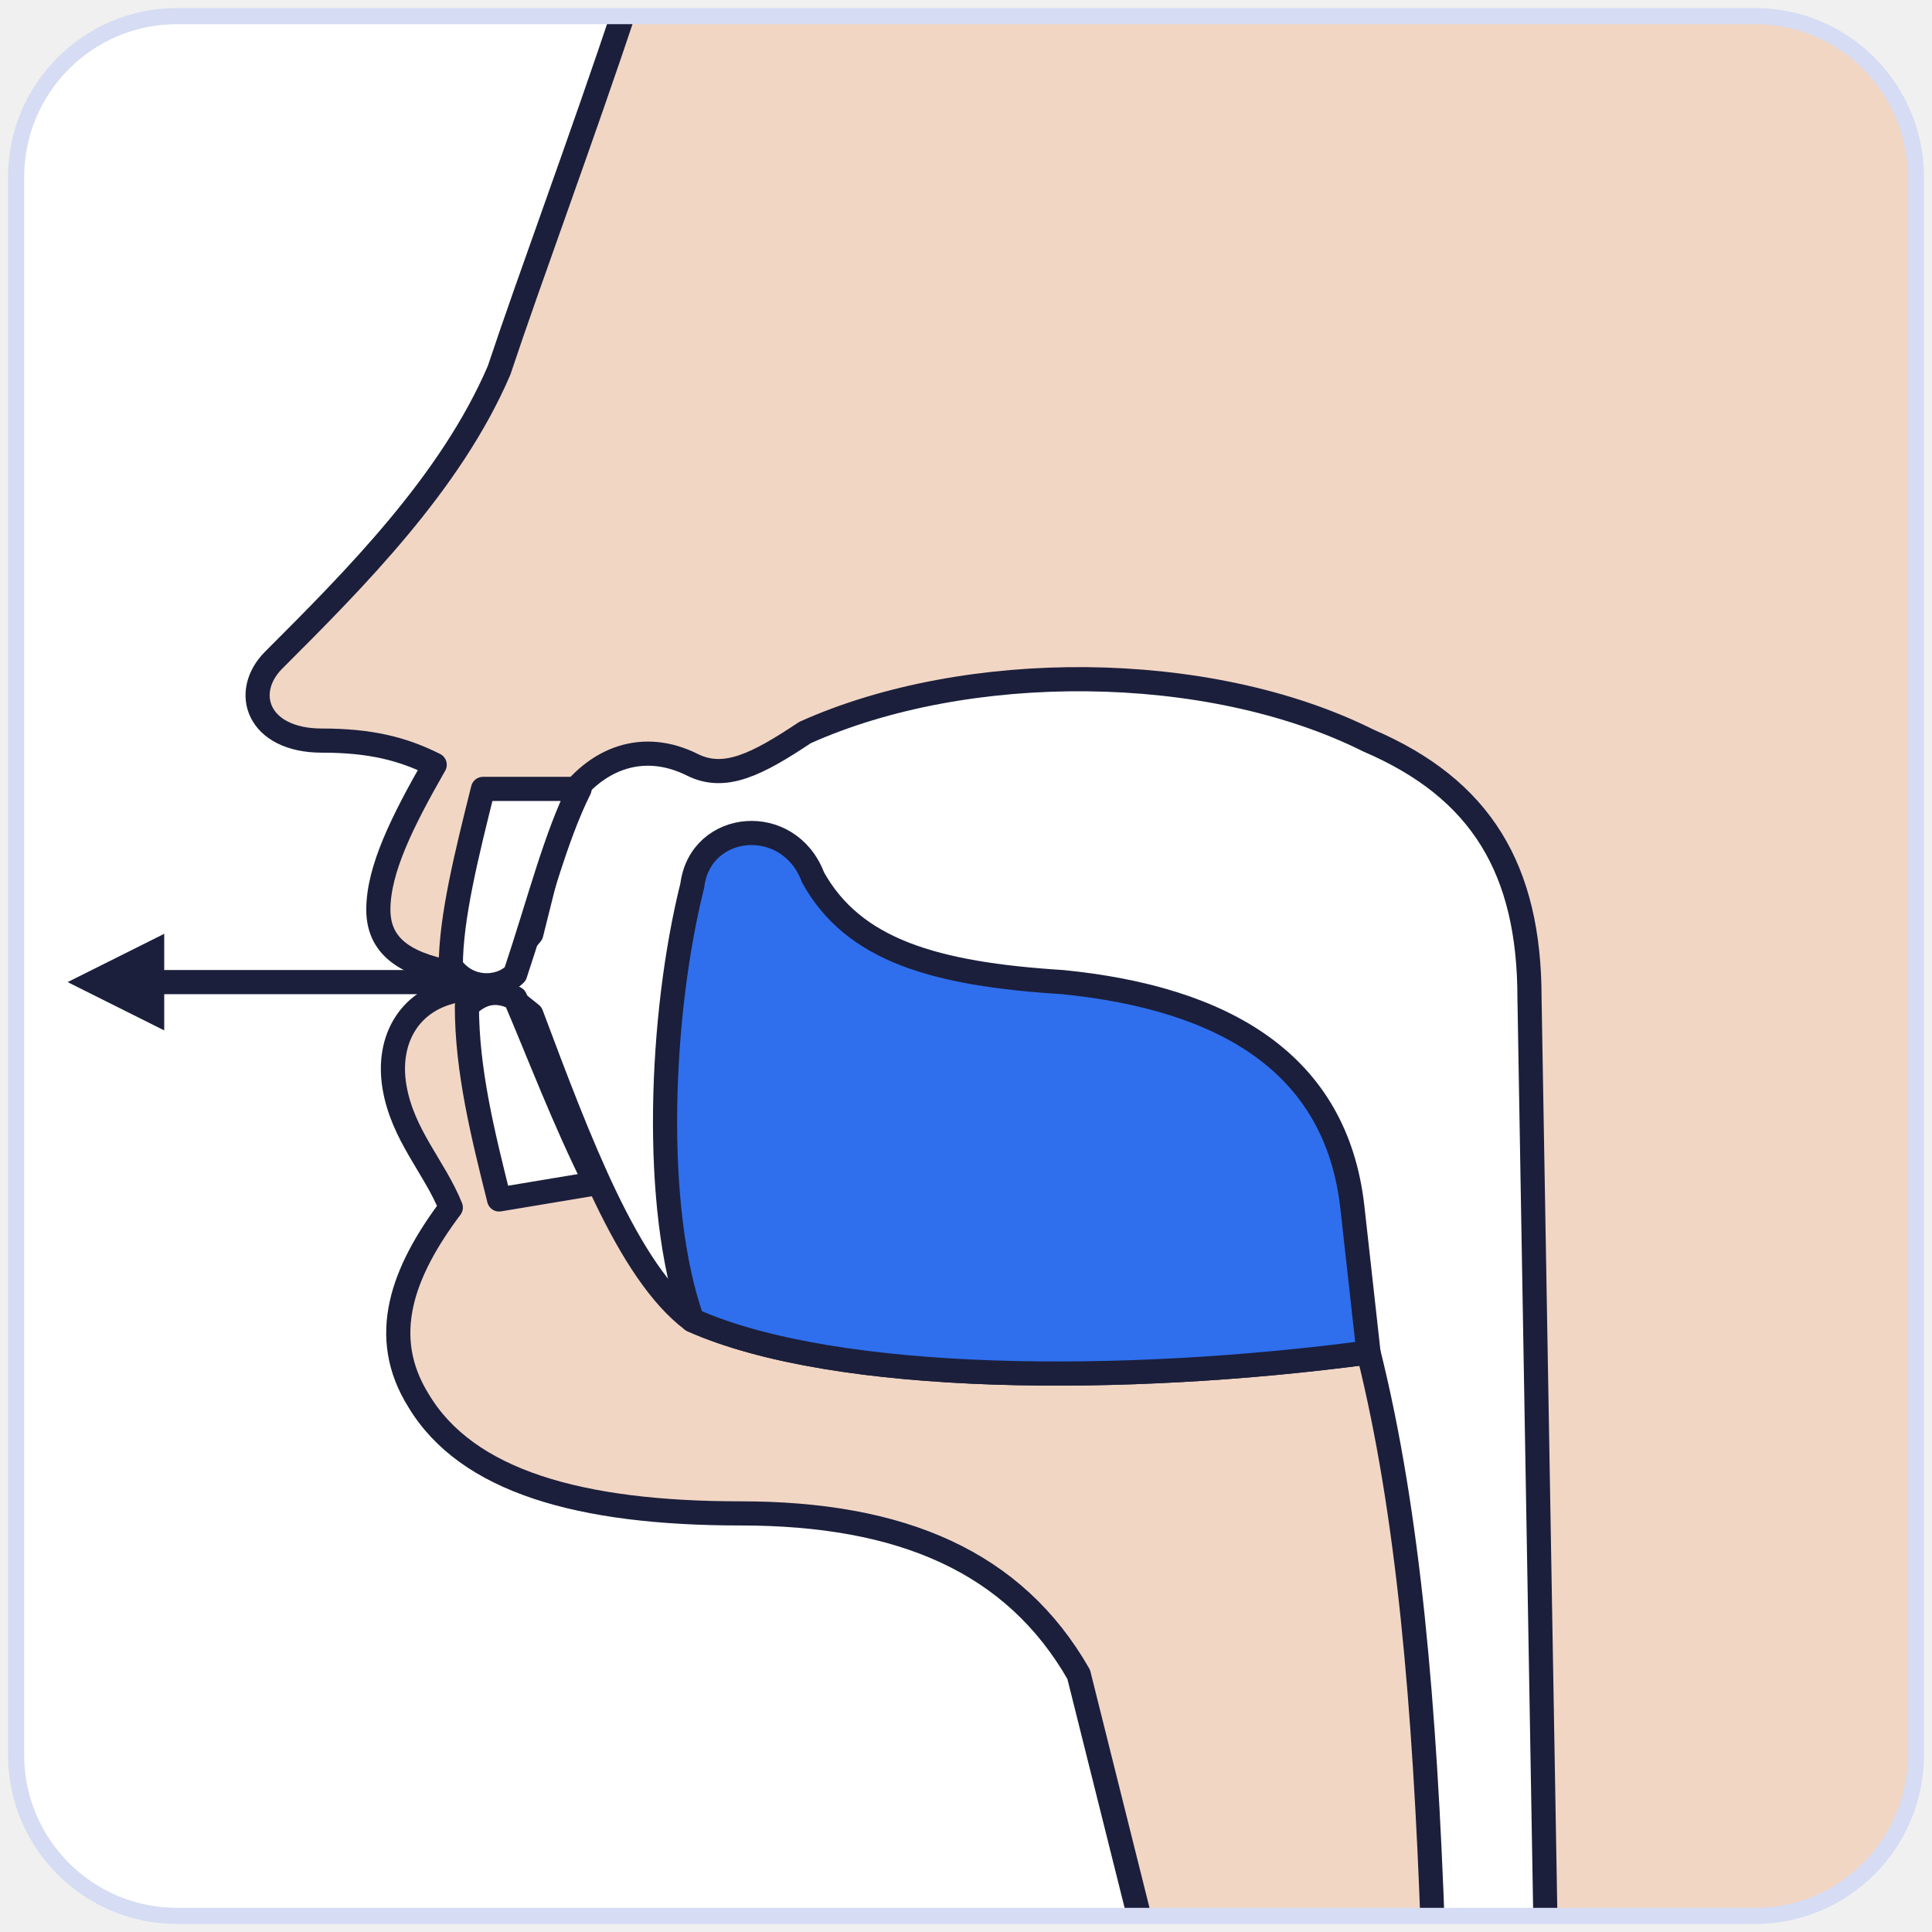
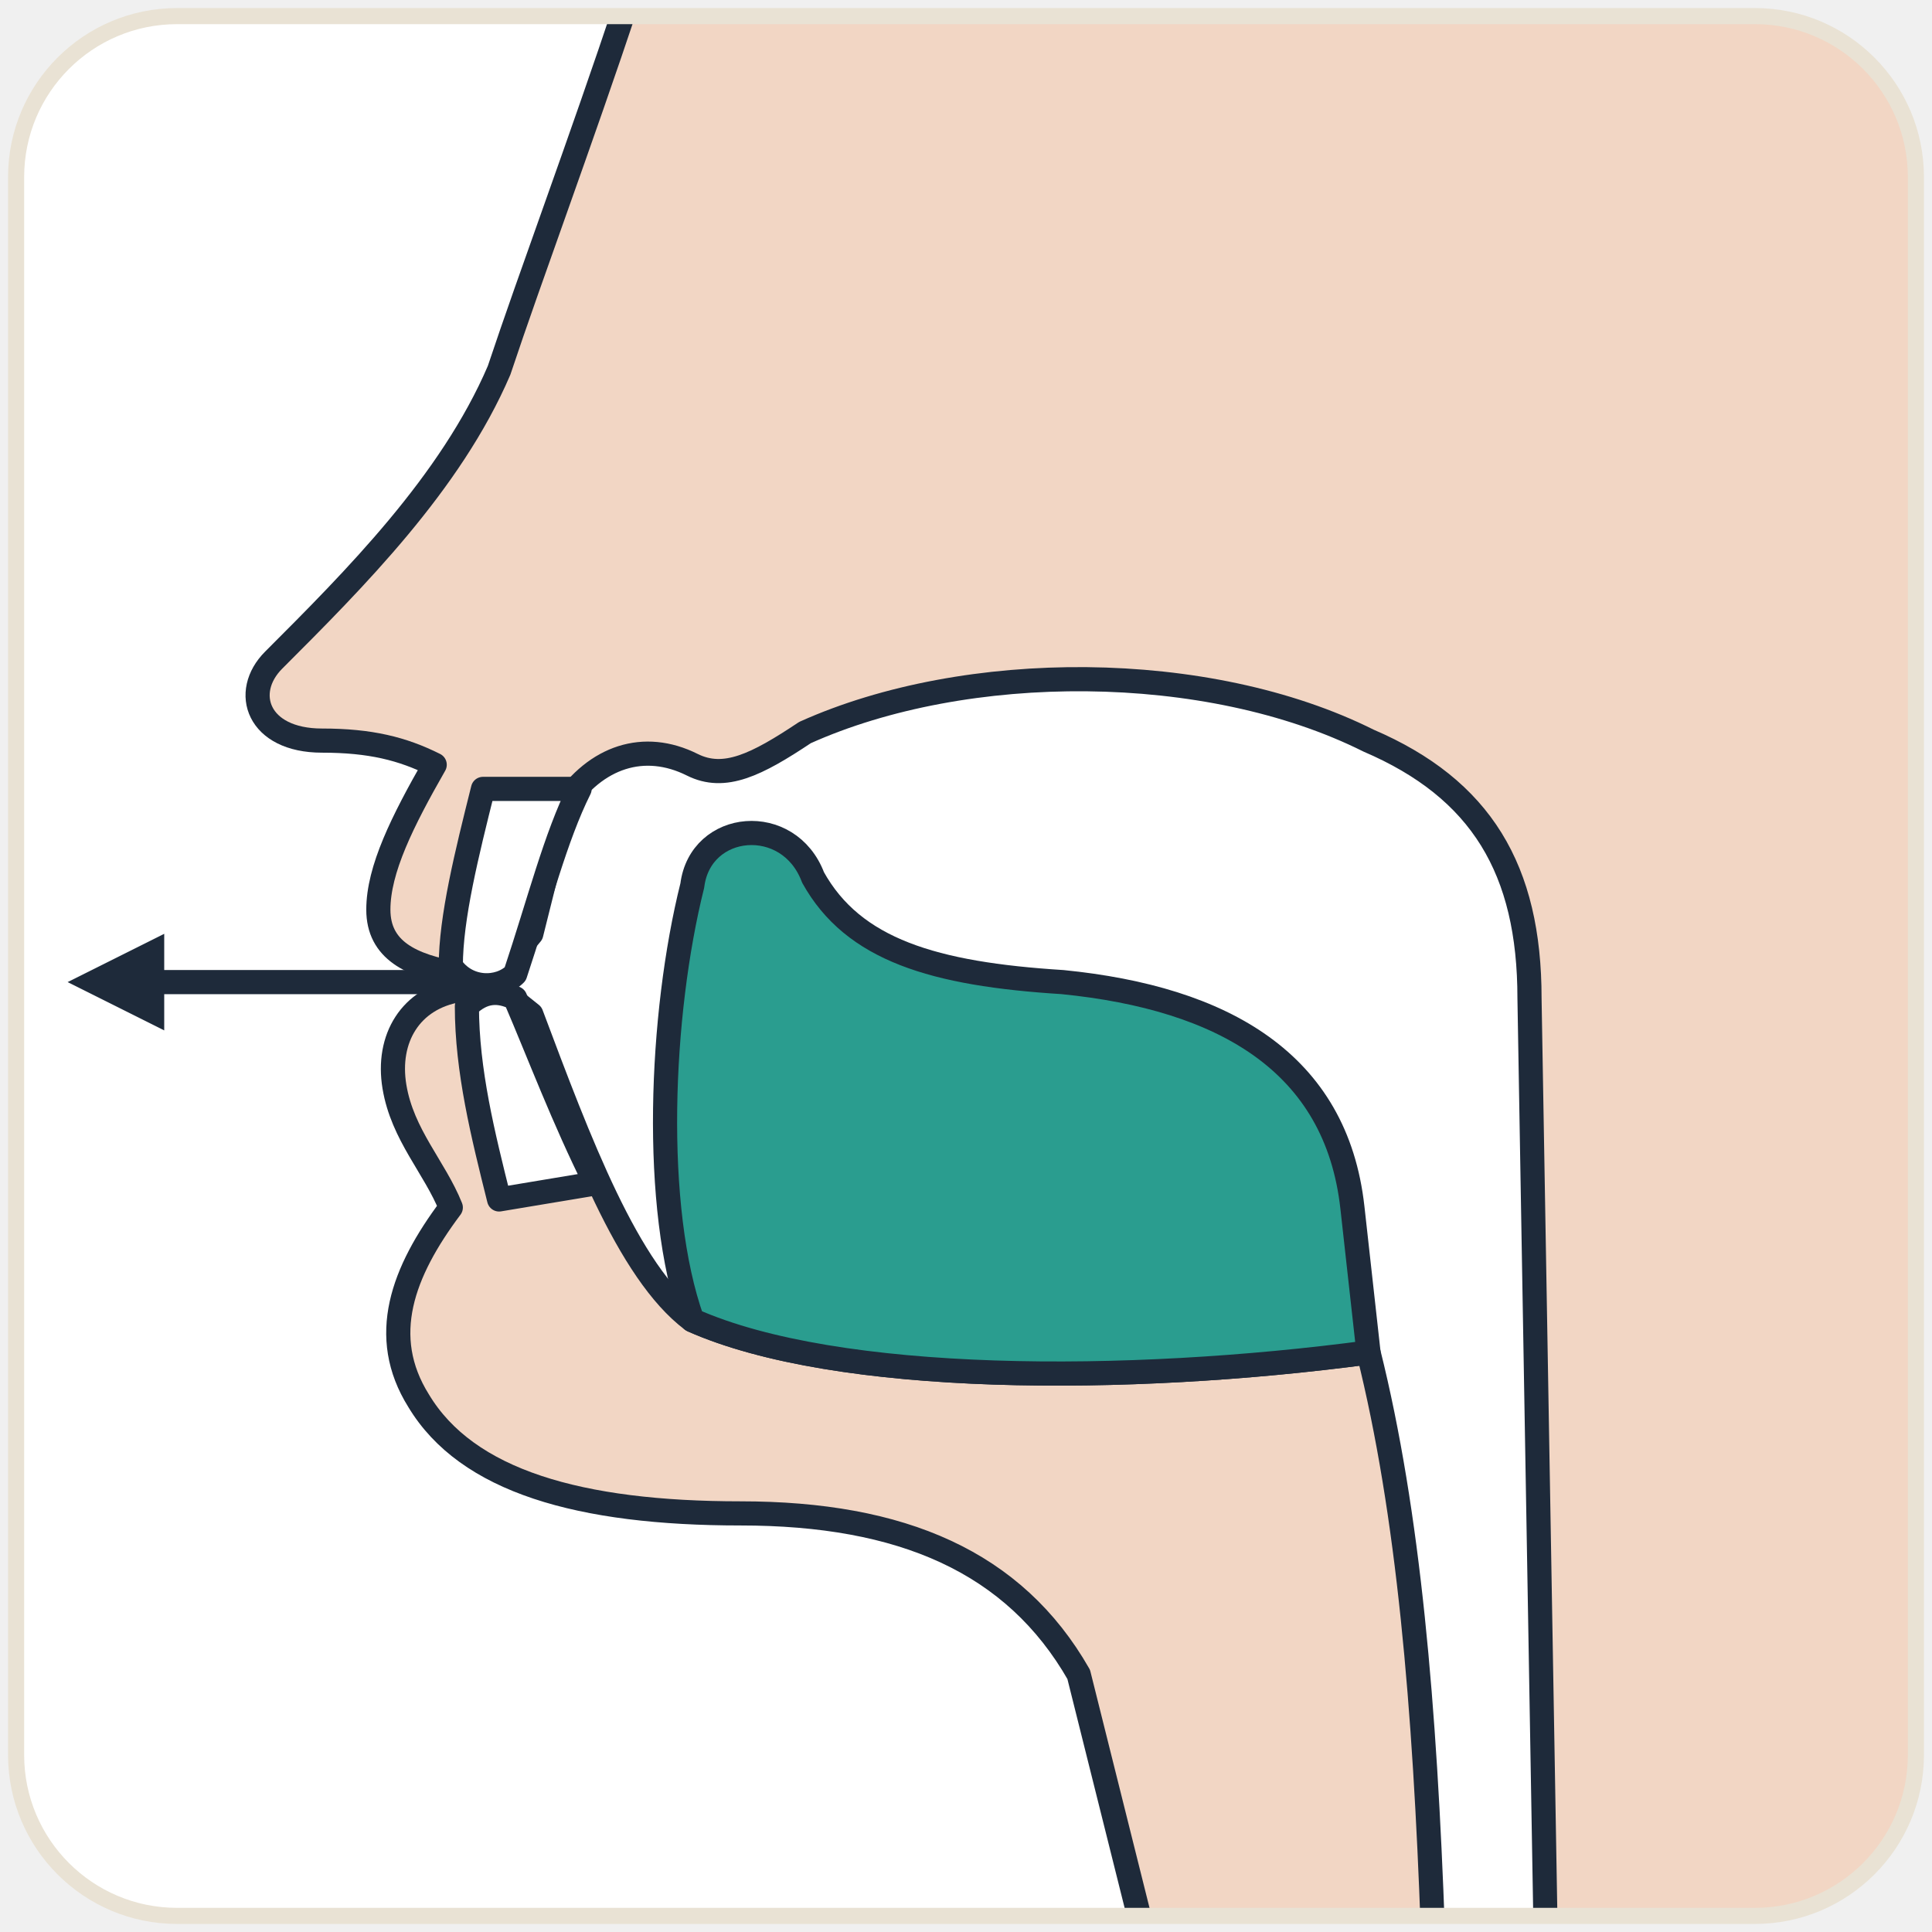
<svg xmlns="http://www.w3.org/2000/svg" viewBox="0 0 240 240" role="img" aria-labelledby="title">
  <defs>
    <clipPath id="panel">
      <rect x="2" y="2" width="236" height="236" rx="20" />
    </clipPath>
    <marker id="arrow" viewBox="0 0 10 10" refX="2" refY="5" markerWidth="12" markerHeight="12" markerUnits="userSpaceOnUse" orient="auto">
-       <path d="M0 0 L10 5 L0 10 Z" fill="#1b1f3b" />
+       <path d="M0 0 L10 5 L0 10 Z" fill="#1e2a3a" />
    </marker>
  </defs>
  <rect x="2" y="2" width="236" height="236" rx="20" fill="#ffffff" />
-   <g clip-path="url(#panel)" stroke="#1b1f3b" stroke-width="3" stroke-linejoin="round" stroke-linecap="round">
+   <g clip-path="url(#panel)" stroke="#1e2a3a" stroke-width="3" stroke-linejoin="round" stroke-linecap="round">
    <path fill="#f2d6c4" d="M78 0 C72 18 66 34 62 46 C56 60 44 72 34 82 C30 86 32 92 40 92 C46 92 50 93 54 95 C50 102 47 108 47 113 C47 118 51 120 57 121 L61 122 L57 123 C51 124 48 129 49 135 C50 141 54 145 56 150 C50 158 47 166 52 174 C58 184 72 188 92 188 C112 188 126 194 134 208 L142 240 L240 240 L240 0 Z" />
    <path fill="#ffffff" d="M61 122 L66 116 L70 100 C74 94 80 92 86 95 C90 97 94 95 100 91 C120 82 150 82 170 92 C184 98 190 108 190 124 L192 240 L178 240 C177 212 175 188 170 168 C140 172 104 172 86 164 C78 158 72 142 66 126 Z" />
    <path fill="#ffffff" d="M60 98 C58 106 56 114 56 120 C58 123 62 123 64 121 C67 112 69 104 72 98 Z" />
    <path fill="#ffffff" d="M58 125 C58 133 60 141 62 149 L74 147 C70 139 67 131 64 124 C62 123 60 123 58 125 Z" />
-     <path fill="#2f6fed" d="M86 110 C87 102 98 101 101 109 C106 118 116 121 132 122 C152 124 166 132 168 150 L170 168 C140 172 104 172 86 164 C81 150 82 126 86 110 Z" />
+     <path fill="#2a9d8f" d="M86 110 C87 102 98 101 101 109 C106 118 116 121 132 122 C152 124 166 132 168 150 L170 168 C140 172 104 172 86 164 C81 150 82 126 86 110 Z" />
    <path fill="none" stroke-width="3" marker-end="url(#arrow)" d="M54 122 L18 122" />
  </g>
-   <rect x="2" y="2" width="236" height="236" rx="20" fill="none" stroke="#d5dcf3" stroke-width="2" />
+   <rect x="2" y="2" width="236" height="236" rx="20" fill="none" stroke="#e9e2d4" stroke-width="2" />
</svg>
